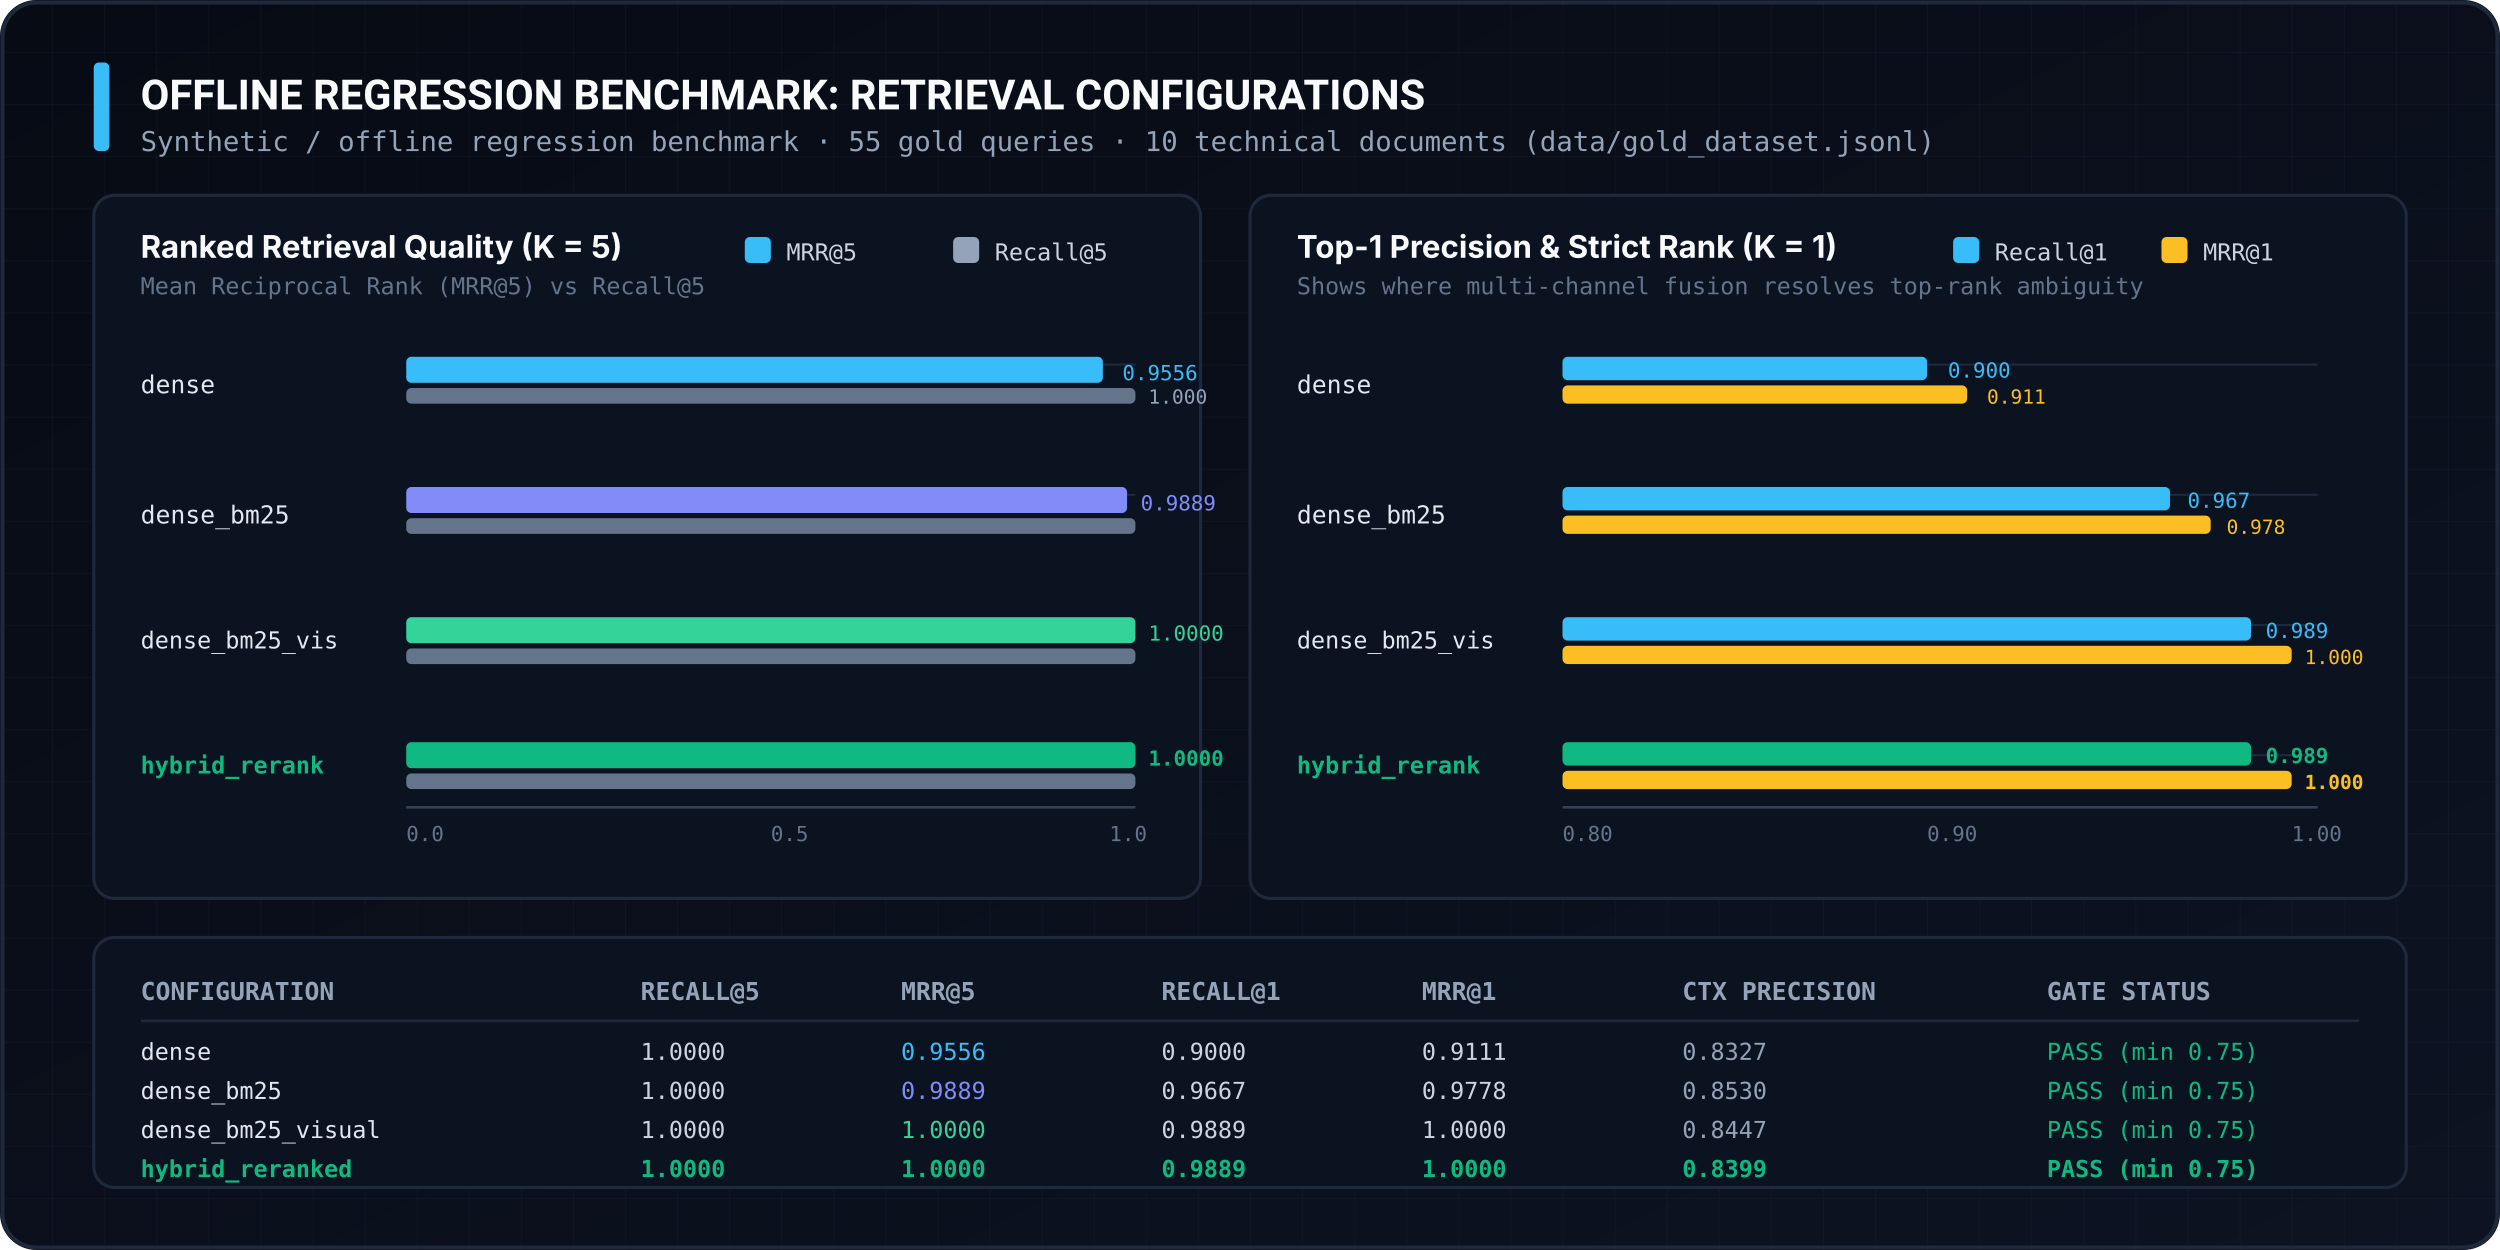
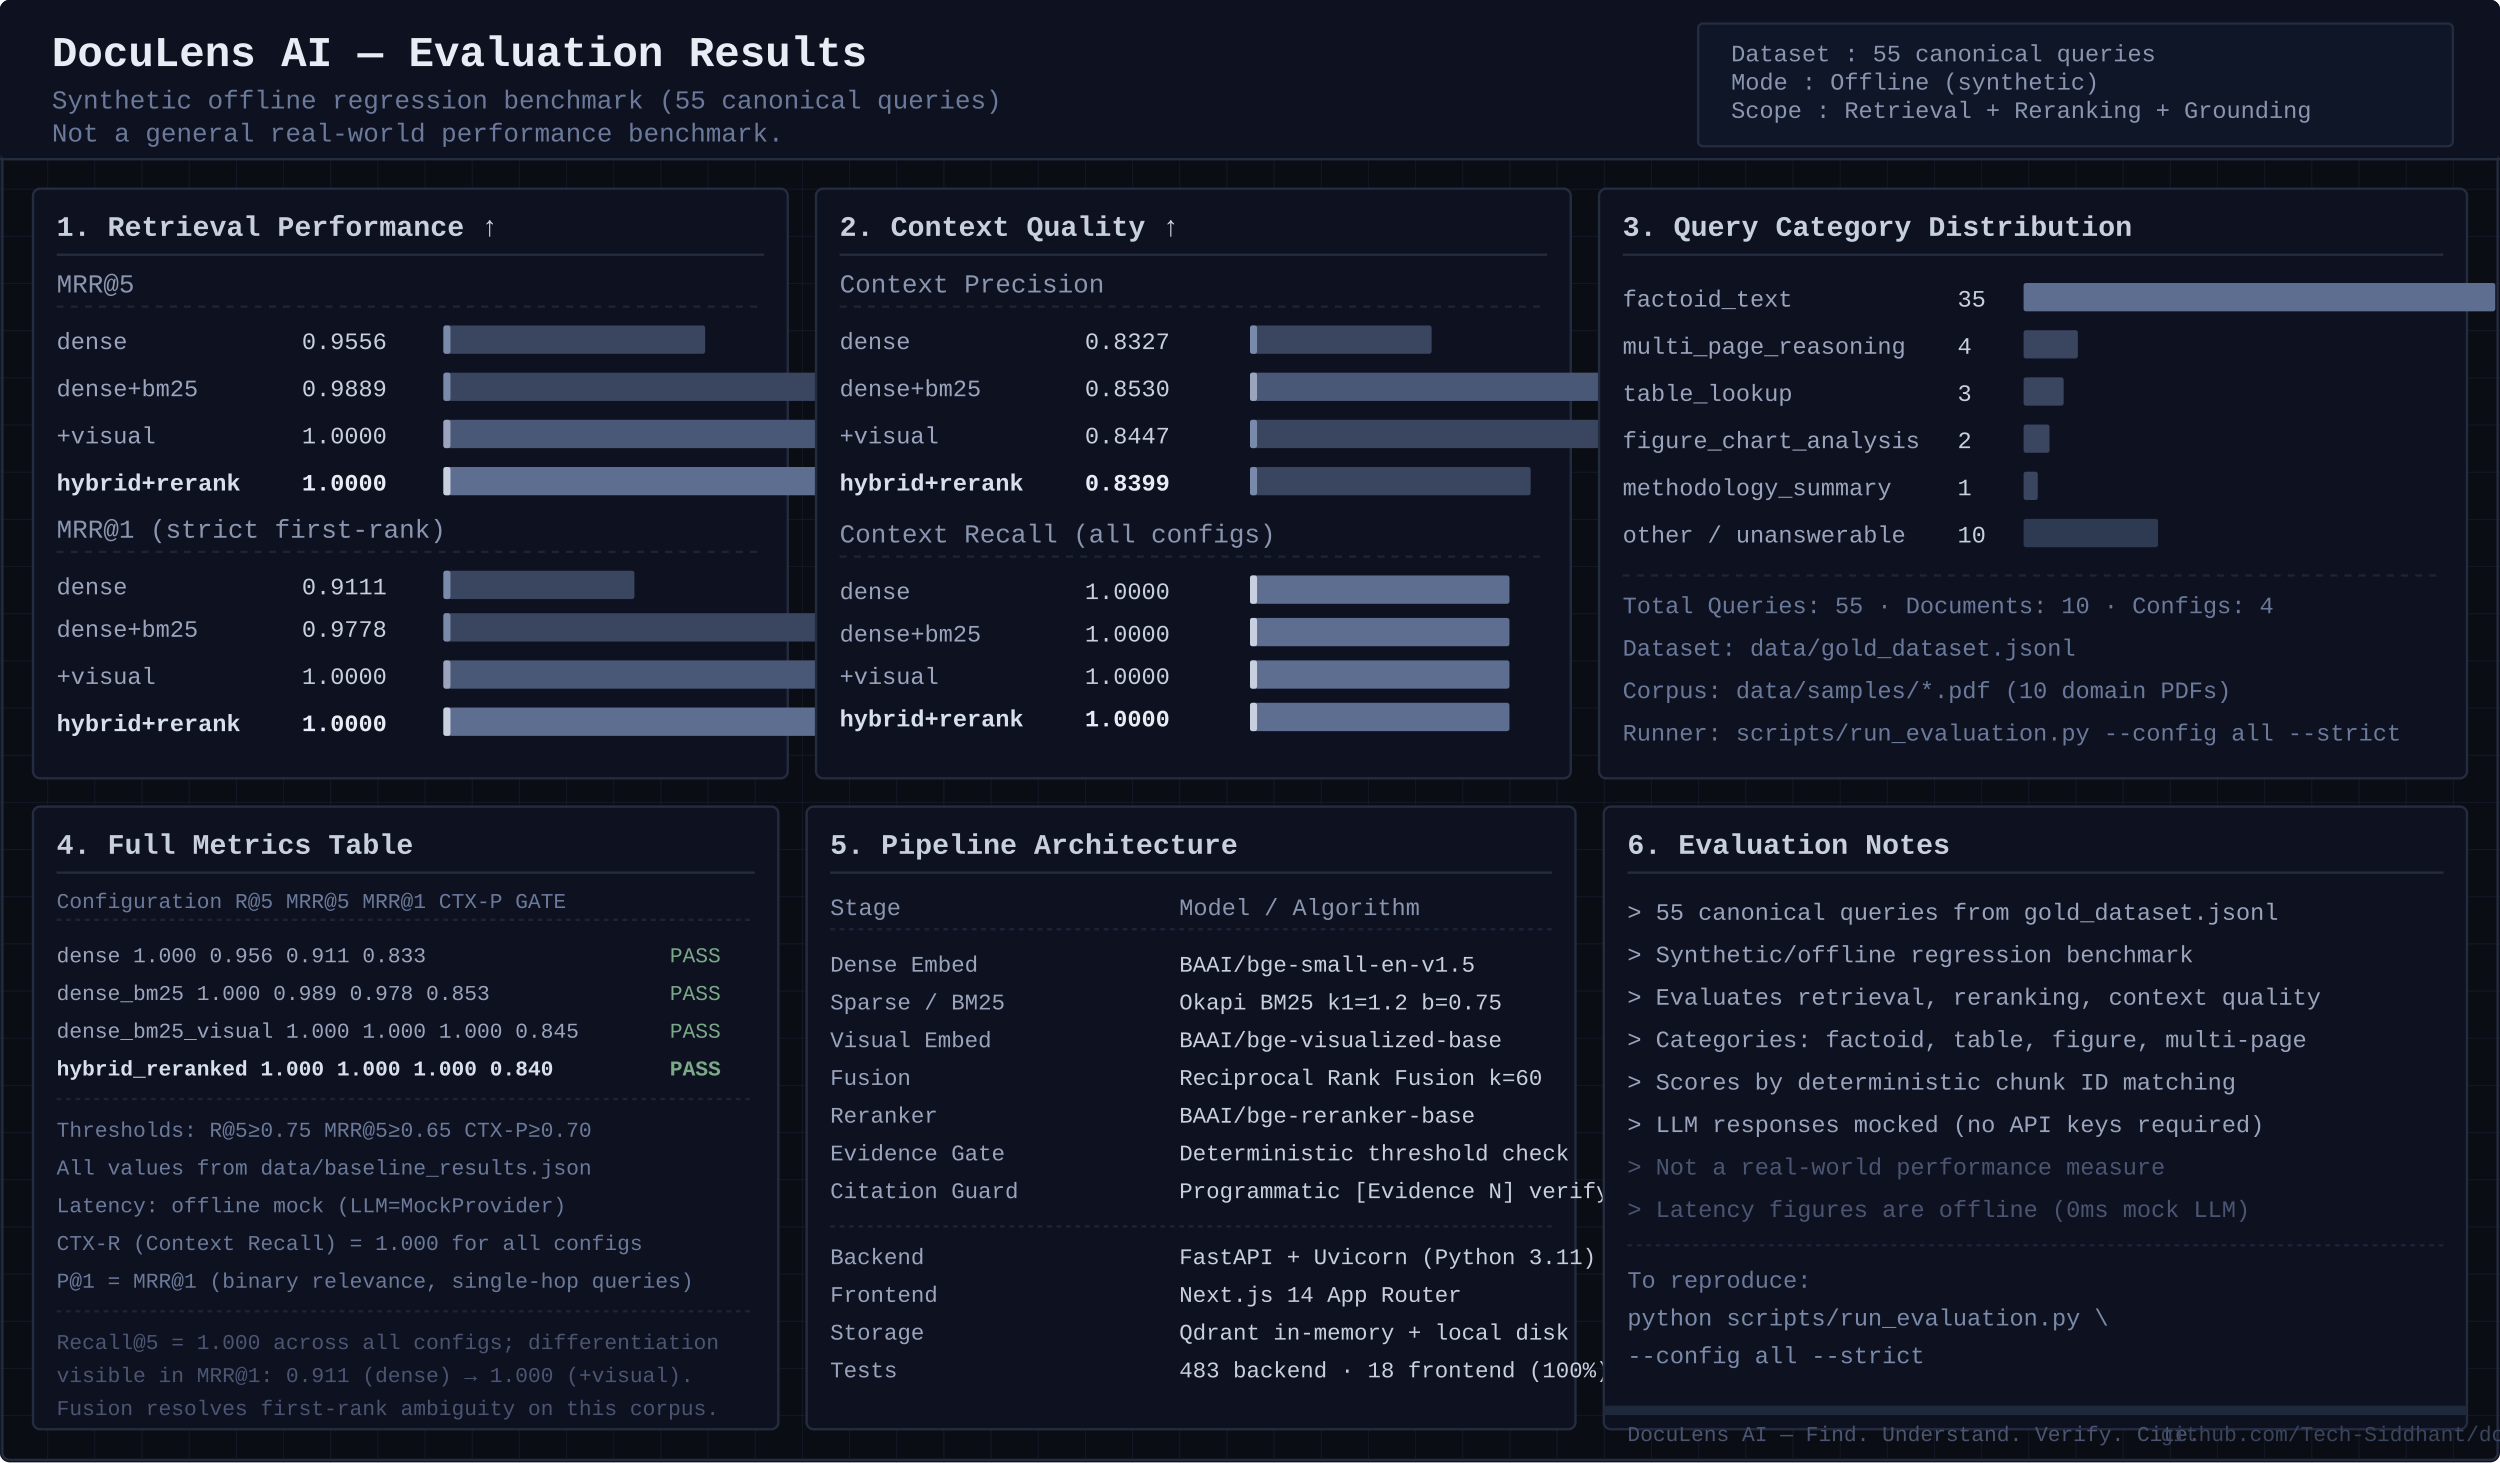
- <svg xmlns="http://www.w3.org/2000/svg" viewBox="0 0 960 480" width="100%" height="100%" fill="none">
+ <svg xmlns="http://www.w3.org/2000/svg" viewBox="0 0 1060 620" width="100%" height="100%" fill="none">
  <defs>
-     <linearGradient id="bg-bench" x1="0%" y1="0%" x2="100%" y2="100%">
-       <stop offset="0%" stop-color="#070B14" />
-       <stop offset="100%" stop-color="#0D1322" />
-     </linearGradient>
-     <pattern id="grid-bench" width="20" height="20" patternUnits="userSpaceOnUse">
-       <path d="M 20 0 L 0 0 0 20" fill="none" stroke="#1E293B" stroke-width="0.5" stroke-opacity="0.35" />
+     <pattern id="grd" width="20" height="20" patternUnits="userSpaceOnUse">
+       <path d="M 20 0 L 0 0 0 20" fill="none" stroke="#181F30" stroke-width="0.5" />
    </pattern>
  </defs>
-   <rect width="960" height="480" rx="14" fill="url(#bg-bench)" />
-   <rect width="960" height="480" rx="14" fill="url(#grid-bench)" />
-   <rect width="958" height="478" x="1" y="1" rx="13" fill="none" stroke="#1E293B" stroke-width="1.5" />
-   <g transform="translate(36, 24)">
-     <rect x="0" y="0" width="6" height="34" rx="2" fill="#38BDF8" />
-     <text x="18" y="18" font-family="-apple-system, BlinkMacSystemFont, 'Segoe UI', Roboto, sans-serif" font-size="16" font-weight="700" fill="#F8FAFC">OFFLINE REGRESSION BENCHMARK: RETRIEVAL CONFIGURATIONS</text>
-     <text x="18" y="34" font-family="'JetBrains Mono', monospace" font-size="10.5" fill="#94A3B8">Synthetic / offline regression benchmark · 55 gold queries · 10 technical documents (data/gold_dataset.jsonl)</text>
-   </g>
-   <g transform="translate(36, 75)">
-     <rect width="425" height="270" rx="8" fill="#0B1220" stroke="#1E293B" stroke-width="1.2" />
-     <text x="18" y="24" font-family="-apple-system, sans-serif" font-size="12" font-weight="700" fill="#F8FAFC">Ranked Retrieval Quality (K = 5)</text>
-     <text x="18" y="38" font-family="'JetBrains Mono', monospace" font-size="9" fill="#64748B">Mean Reciprocal Rank (MRR@5) vs Recall@5</text>
-     <rect x="250" y="16" width="10" height="10" rx="2" fill="#38BDF8" />
-     <text x="266" y="25" font-family="'JetBrains Mono', monospace" font-size="9" fill="#CBD5E1">MRR@5</text>
-     <rect x="330" y="16" width="10" height="10" rx="2" fill="#94A3B8" />
-     <text x="346" y="25" font-family="'JetBrains Mono', monospace" font-size="9" fill="#CBD5E1">Recall@5</text>
-     <line x1="120" y1="65" x2="400" y2="65" stroke="#1E293B" stroke-width="0.8" />
-     <line x1="120" y1="115" x2="400" y2="115" stroke="#1E293B" stroke-width="0.8" />
-     <line x1="120" y1="165" x2="400" y2="165" stroke="#1E293B" stroke-width="0.8" />
-     <line x1="120" y1="215" x2="400" y2="215" stroke="#1E293B" stroke-width="0.8" />
-     <text x="120" y="248" font-family="'JetBrains Mono', monospace" font-size="8" fill="#64748B">0.0</text>
-     <text x="260" y="248" font-family="'JetBrains Mono', monospace" font-size="8" fill="#64748B">0.5</text>
-     <text x="390" y="248" font-family="'JetBrains Mono', monospace" font-size="8" fill="#64748B">1.0</text>
-     <line x1="120" y1="235" x2="400" y2="235" stroke="#334155" stroke-width="1" />
-     <text x="18" y="76" font-family="'JetBrains Mono', monospace" font-size="9.5" fill="#E2E8F0">dense</text>
-     <rect x="120" y="62" width="267.5" height="10" rx="2" fill="#38BDF8" />
-     <text x="395" y="71" font-family="'JetBrains Mono', monospace" font-size="8" fill="#38BDF8">0.9556</text>
-     <rect x="120" y="74" width="280" height="6" rx="2" fill="#64748B" />
-     <text x="405" y="80" font-family="'JetBrains Mono', monospace" font-size="7.5" fill="#94A3B8">1.000</text>
-     <text x="18" y="126" font-family="'JetBrains Mono', monospace" font-size="9.5" fill="#E2E8F0">dense_bm25</text>
-     <rect x="120" y="112" width="276.8" height="10" rx="2" fill="#818CF8" />
-     <text x="402" y="121" font-family="'JetBrains Mono', monospace" font-size="8" fill="#818CF8">0.9889</text>
-     <rect x="120" y="124" width="280" height="6" rx="2" fill="#64748B" />
-     <text x="18" y="174" font-family="'JetBrains Mono', monospace" font-size="9" fill="#E2E8F0">dense_bm25_vis</text>
-     <rect x="120" y="162" width="280" height="10" rx="2" fill="#34D399" />
-     <text x="405" y="171" font-family="'JetBrains Mono', monospace" font-size="8" fill="#34D399">1.0000</text>
-     <rect x="120" y="174" width="280" height="6" rx="2" fill="#64748B" />
-     <text x="18" y="222" font-family="'JetBrains Mono', monospace" font-size="9" font-weight="700" fill="#10B981">hybrid_rerank</text>
-     <rect x="120" y="210" width="280" height="10" rx="2" fill="#10B981" />
-     <text x="405" y="219" font-family="'JetBrains Mono', monospace" font-size="8" font-weight="700" fill="#10B981">1.0000</text>
-     <rect x="120" y="222" width="280" height="6" rx="2" fill="#64748B" />
-   </g>
-   <g transform="translate(480, 75)">
-     <rect width="444" height="270" rx="8" fill="#0B1220" stroke="#1E293B" stroke-width="1.2" />
-     <text x="18" y="24" font-family="-apple-system, sans-serif" font-size="12" font-weight="700" fill="#F8FAFC">Top-1 Precision &amp; Strict Rank (K = 1)</text>
-     <text x="18" y="38" font-family="'JetBrains Mono', monospace" font-size="9" fill="#64748B">Shows where multi-channel fusion resolves top-rank ambiguity</text>
-     <rect x="270" y="16" width="10" height="10" rx="2" fill="#38BDF8" />
-     <text x="286" y="25" font-family="'JetBrains Mono', monospace" font-size="9" fill="#CBD5E1">Recall@1</text>
-     <rect x="350" y="16" width="10" height="10" rx="2" fill="#FBBF24" />
-     <text x="366" y="25" font-family="'JetBrains Mono', monospace" font-size="9" fill="#CBD5E1">MRR@1</text>
-     <line x1="120" y1="65" x2="410" y2="65" stroke="#1E293B" stroke-width="0.8" />
-     <line x1="120" y1="115" x2="410" y2="115" stroke="#1E293B" stroke-width="0.8" />
-     <line x1="120" y1="165" x2="410" y2="165" stroke="#1E293B" stroke-width="0.8" />
-     <line x1="120" y1="215" x2="410" y2="215" stroke="#1E293B" stroke-width="0.8" />
-     <text x="120" y="248" font-family="'JetBrains Mono', monospace" font-size="8" fill="#64748B">0.80</text>
-     <text x="260" y="248" font-family="'JetBrains Mono', monospace" font-size="8" fill="#64748B">0.90</text>
-     <text x="400" y="248" font-family="'JetBrains Mono', monospace" font-size="8" fill="#64748B">1.00</text>
-     <line x1="120" y1="235" x2="410" y2="235" stroke="#334155" stroke-width="1" />
-     <text x="18" y="76" font-family="'JetBrains Mono', monospace" font-size="9.5" fill="#E2E8F0">dense</text>
-     <rect x="120" y="62" width="140" height="9" rx="2" fill="#38BDF8" />
-     <text x="268" y="70" font-family="'JetBrains Mono', monospace" font-size="8" fill="#38BDF8">0.900</text>
-     <rect x="120" y="73" width="155.4" height="7" rx="2" fill="#FBBF24" />
-     <text x="283" y="80" font-family="'JetBrains Mono', monospace" font-size="7.5" fill="#FBBF24">0.911</text>
-     <text x="18" y="126" font-family="'JetBrains Mono', monospace" font-size="9.5" fill="#E2E8F0">dense_bm25</text>
-     <rect x="120" y="112" width="233.3" height="9" rx="2" fill="#38BDF8" />
-     <text x="360" y="120" font-family="'JetBrains Mono', monospace" font-size="8" fill="#38BDF8">0.967</text>
-     <rect x="120" y="123" width="248.9" height="7" rx="2" fill="#FBBF24" />
-     <text x="375" y="130" font-family="'JetBrains Mono', monospace" font-size="7.5" fill="#FBBF24">0.978</text>
-     <text x="18" y="174" font-family="'JetBrains Mono', monospace" font-size="9" fill="#E2E8F0">dense_bm25_vis</text>
-     <rect x="120" y="162" width="264.4" height="9" rx="2" fill="#38BDF8" />
-     <text x="390" y="170" font-family="'JetBrains Mono', monospace" font-size="8" fill="#38BDF8">0.989</text>
-     <rect x="120" y="173" width="280" height="7" rx="2" fill="#FBBF24" />
-     <text x="405" y="180" font-family="'JetBrains Mono', monospace" font-size="7.5" fill="#FBBF24">1.000</text>
-     <text x="18" y="222" font-family="'JetBrains Mono', monospace" font-size="9" font-weight="700" fill="#10B981">hybrid_rerank</text>
-     <rect x="120" y="210" width="264.4" height="9" rx="2" fill="#10B981" />
-     <text x="390" y="218" font-family="'JetBrains Mono', monospace" font-size="8" font-weight="700" fill="#10B981">0.989</text>
-     <rect x="120" y="221" width="280" height="7" rx="2" fill="#FBBF24" />
-     <text x="405" y="228" font-family="'JetBrains Mono', monospace" font-size="7.5" font-weight="700" fill="#FBBF24">1.000</text>
-   </g>
-   <g transform="translate(36, 360)">
-     <rect width="888" height="96" rx="8" fill="#0B1220" stroke="#1E293B" stroke-width="1.2" />
-     <text x="18" y="24" font-family="'JetBrains Mono', monospace" font-size="9.5" font-weight="700" fill="#94A3B8">CONFIGURATION</text>
-     <text x="210" y="24" font-family="'JetBrains Mono', monospace" font-size="9.5" font-weight="700" fill="#94A3B8">RECALL@5</text>
-     <text x="310" y="24" font-family="'JetBrains Mono', monospace" font-size="9.5" font-weight="700" fill="#94A3B8">MRR@5</text>
-     <text x="410" y="24" font-family="'JetBrains Mono', monospace" font-size="9.5" font-weight="700" fill="#94A3B8">RECALL@1</text>
-     <text x="510" y="24" font-family="'JetBrains Mono', monospace" font-size="9.5" font-weight="700" fill="#94A3B8">MRR@1</text>
-     <text x="610" y="24" font-family="'JetBrains Mono', monospace" font-size="9.5" font-weight="700" fill="#94A3B8">CTX PRECISION</text>
-     <text x="750" y="24" font-family="'JetBrains Mono', monospace" font-size="9.5" font-weight="700" fill="#94A3B8">GATE STATUS</text>
-     <line x1="18" y1="32" x2="870" y2="32" stroke="#1E293B" stroke-width="1" />
-     <text x="18" y="47" font-family="'JetBrains Mono', monospace" font-size="9" fill="#E2E8F0">dense</text>
-     <text x="210" y="47" font-family="'JetBrains Mono', monospace" font-size="9" fill="#CBD5E1">1.0000</text>
-     <text x="310" y="47" font-family="'JetBrains Mono', monospace" font-size="9" fill="#38BDF8">0.9556</text>
-     <text x="410" y="47" font-family="'JetBrains Mono', monospace" font-size="9" fill="#CBD5E1">0.9000</text>
-     <text x="510" y="47" font-family="'JetBrains Mono', monospace" font-size="9" fill="#CBD5E1">0.9111</text>
-     <text x="610" y="47" font-family="'JetBrains Mono', monospace" font-size="9" fill="#94A3B8">0.8327</text>
-     <text x="750" y="47" font-family="'JetBrains Mono', monospace" font-size="9" fill="#10B981">PASS (min 0.75)</text>
-     <text x="18" y="62" font-family="'JetBrains Mono', monospace" font-size="9" fill="#E2E8F0">dense_bm25</text>
-     <text x="210" y="62" font-family="'JetBrains Mono', monospace" font-size="9" fill="#CBD5E1">1.0000</text>
-     <text x="310" y="62" font-family="'JetBrains Mono', monospace" font-size="9" fill="#818CF8">0.9889</text>
-     <text x="410" y="62" font-family="'JetBrains Mono', monospace" font-size="9" fill="#CBD5E1">0.9667</text>
-     <text x="510" y="62" font-family="'JetBrains Mono', monospace" font-size="9" fill="#CBD5E1">0.9778</text>
-     <text x="610" y="62" font-family="'JetBrains Mono', monospace" font-size="9" fill="#94A3B8">0.8530</text>
-     <text x="750" y="62" font-family="'JetBrains Mono', monospace" font-size="9" fill="#10B981">PASS (min 0.75)</text>
-     <text x="18" y="77" font-family="'JetBrains Mono', monospace" font-size="9" fill="#E2E8F0">dense_bm25_visual</text>
-     <text x="210" y="77" font-family="'JetBrains Mono', monospace" font-size="9" fill="#CBD5E1">1.0000</text>
-     <text x="310" y="77" font-family="'JetBrains Mono', monospace" font-size="9" fill="#34D399">1.0000</text>
-     <text x="410" y="77" font-family="'JetBrains Mono', monospace" font-size="9" fill="#CBD5E1">0.9889</text>
-     <text x="510" y="77" font-family="'JetBrains Mono', monospace" font-size="9" fill="#CBD5E1">1.0000</text>
-     <text x="610" y="77" font-family="'JetBrains Mono', monospace" font-size="9" fill="#94A3B8">0.8447</text>
-     <text x="750" y="77" font-family="'JetBrains Mono', monospace" font-size="9" fill="#10B981">PASS (min 0.75)</text>
-     <text x="18" y="92" font-family="'JetBrains Mono', monospace" font-size="9" font-weight="700" fill="#10B981">hybrid_reranked</text>
-     <text x="210" y="92" font-family="'JetBrains Mono', monospace" font-size="9" font-weight="700" fill="#10B981">1.0000</text>
-     <text x="310" y="92" font-family="'JetBrains Mono', monospace" font-size="9" font-weight="700" fill="#10B981">1.0000</text>
-     <text x="410" y="92" font-family="'JetBrains Mono', monospace" font-size="9" font-weight="700" fill="#10B981">0.9889</text>
-     <text x="510" y="92" font-family="'JetBrains Mono', monospace" font-size="9" font-weight="700" fill="#10B981">1.0000</text>
-     <text x="610" y="92" font-family="'JetBrains Mono', monospace" font-size="9" font-weight="700" fill="#10B981">0.8399</text>
-     <text x="750" y="92" font-family="'JetBrains Mono', monospace" font-size="9" font-weight="700" fill="#10B981">PASS (min 0.75)</text>
-   </g>
+   <rect width="1060" height="620" rx="4" fill="#0A0D14" />
+   <rect width="1060" height="620" rx="4" fill="url(#grd)" />
+   <rect width="1058" height="618" x="1" y="1" rx="3" fill="none" stroke="#242C40" stroke-width="1" />
+   <rect x="0" y="0" width="1060" height="68" rx="4" fill="#0D1120" />
+   <rect x="0" y="67" width="1060" height="1" fill="#242C40" />
+   <text x="22" y="28" font-family="'Courier New', Courier, monospace" font-size="18" font-weight="700" fill="#E8ECF4">DocuLens AI — Evaluation Results</text>
+   <text x="22" y="46" font-family="'Courier New', Courier, monospace" font-size="11" fill="#6B7A9A">Synthetic offline regression benchmark (55 canonical queries)</text>
+   <text x="22" y="60" font-family="'Courier New', Courier, monospace" font-size="11" fill="#6B7A9A">Not a general real-world performance benchmark.</text>
+   <rect x="720" y="10" width="320" height="52" rx="2" fill="#0F1628" stroke="#242C40" stroke-width="1" />
+   <text x="734" y="26" font-family="'Courier New', Courier, monospace" font-size="10" fill="#8A96B0">Dataset :  55 canonical queries</text>
+   <text x="734" y="38" font-family="'Courier New', Courier, monospace" font-size="10" fill="#8A96B0">Mode    :  Offline (synthetic)</text>
+   <text x="734" y="50" font-family="'Courier New', Courier, monospace" font-size="10" fill="#8A96B0">Scope   :  Retrieval + Reranking + Grounding</text>
+   <rect x="14" y="80" width="320" height="250" rx="3" fill="#0D1120" stroke="#242C40" stroke-width="1" />
+   <text x="24" y="100" font-family="'Courier New', Courier, monospace" font-size="12" font-weight="700" fill="#C8D0E0">1. Retrieval Performance ↑</text>
+   <line x1="24" y1="108" x2="324" y2="108" stroke="#242C40" stroke-width="1" />
+   <text x="24" y="124" font-family="'Courier New', Courier, monospace" font-size="11" fill="#8A96B0">MRR@5</text>
+   <line x1="24" y1="130" x2="324" y2="130" stroke="#1C2438" stroke-width="1" stroke-dasharray="3,3" />
+   <text x="24" y="148" font-family="'Courier New', Courier, monospace" font-size="10" fill="#9AA4BC">dense</text>
+   <text x="128" y="148" font-family="'Courier New', Courier, monospace" font-size="10" fill="#C8D0E0">0.9556</text>
+   <rect x="188" y="138" width="111" height="12" rx="1" fill="#3A4560" />
+   <rect x="188" y="138" width="3" height="12" rx="1" fill="#7A8AAA" />
+   <text x="24" y="168" font-family="'Courier New', Courier, monospace" font-size="10" fill="#9AA4BC">dense+bm25</text>
+   <text x="128" y="168" font-family="'Courier New', Courier, monospace" font-size="10" fill="#C8D0E0">0.9889</text>
+   <rect x="188" y="158" width="178" height="12" rx="1" fill="#3A4560" />
+   <rect x="188" y="158" width="3" height="12" rx="1" fill="#7A8AAA" />
+   <text x="24" y="188" font-family="'Courier New', Courier, monospace" font-size="10" fill="#9AA4BC">+visual</text>
+   <text x="128" y="188" font-family="'Courier New', Courier, monospace" font-size="10" fill="#C8D0E0">1.0000</text>
+   <rect x="188" y="178" width="200" height="12" rx="1" fill="#4A5878" />
+   <rect x="188" y="178" width="3" height="12" rx="1" fill="#9AA4BC" />
+   <text x="24" y="208" font-family="'Courier New', Courier, monospace" font-size="10" font-weight="700" fill="#D8E0F0">hybrid+rerank</text>
+   <text x="128" y="208" font-family="'Courier New', Courier, monospace" font-size="10" font-weight="700" fill="#E8ECF4">1.0000</text>
+   <rect x="188" y="198" width="200" height="12" rx="1" fill="#5E6E90" />
+   <rect x="188" y="198" width="3" height="12" rx="1" fill="#C8D0E0" />
+   <text x="24" y="228" font-family="'Courier New', Courier, monospace" font-size="11" fill="#8A96B0">MRR@1 (strict first-rank)</text>
+   <line x1="24" y1="234" x2="324" y2="234" stroke="#1C2438" stroke-width="1" stroke-dasharray="3,3" />
+   <text x="24" y="252" font-family="'Courier New', Courier, monospace" font-size="10" fill="#9AA4BC">dense</text>
+   <text x="128" y="252" font-family="'Courier New', Courier, monospace" font-size="10" fill="#C8D0E0">0.9111</text>
+   <rect x="188" y="242" width="81" height="12" rx="1" fill="#3A4560" />
+   <rect x="188" y="242" width="3" height="12" rx="1" fill="#7A8AAA" />
+   <text x="24" y="270" font-family="'Courier New', Courier, monospace" font-size="10" fill="#9AA4BC">dense+bm25</text>
+   <text x="128" y="270" font-family="'Courier New', Courier, monospace" font-size="10" fill="#C8D0E0">0.9778</text>
+   <rect x="188" y="260" width="170" height="12" rx="1" fill="#3A4560" />
+   <rect x="188" y="260" width="3" height="12" rx="1" fill="#7A8AAA" />
+   <text x="24" y="290" font-family="'Courier New', Courier, monospace" font-size="10" fill="#9AA4BC">+visual</text>
+   <text x="128" y="290" font-family="'Courier New', Courier, monospace" font-size="10" fill="#C8D0E0">1.0000</text>
+   <rect x="188" y="280" width="200" height="12" rx="1" fill="#4A5878" />
+   <rect x="188" y="280" width="3" height="12" rx="1" fill="#9AA4BC" />
+   <text x="24" y="310" font-family="'Courier New', Courier, monospace" font-size="10" font-weight="700" fill="#D8E0F0">hybrid+rerank</text>
+   <text x="128" y="310" font-family="'Courier New', Courier, monospace" font-size="10" font-weight="700" fill="#E8ECF4">1.0000</text>
+   <rect x="188" y="300" width="200" height="12" rx="1" fill="#5E6E90" />
+   <rect x="188" y="300" width="3" height="12" rx="1" fill="#C8D0E0" />
+   <rect x="346" y="80" width="320" height="250" rx="3" fill="#0D1120" stroke="#242C40" stroke-width="1" />
+   <text x="356" y="100" font-family="'Courier New', Courier, monospace" font-size="12" font-weight="700" fill="#C8D0E0">2. Context Quality ↑</text>
+   <line x1="356" y1="108" x2="656" y2="108" stroke="#242C40" stroke-width="1" />
+   <text x="356" y="124" font-family="'Courier New', Courier, monospace" font-size="11" fill="#8A96B0">Context Precision</text>
+   <line x1="356" y1="130" x2="656" y2="130" stroke="#1C2438" stroke-width="1" stroke-dasharray="3,3" />
+   <text x="356" y="148" font-family="'Courier New', Courier, monospace" font-size="10" fill="#9AA4BC">dense</text>
+   <text x="460" y="148" font-family="'Courier New', Courier, monospace" font-size="10" fill="#C8D0E0">0.8327</text>
+   <rect x="530" y="138" width="77" height="12" rx="1" fill="#3A4560" />
+   <rect x="530" y="138" width="3" height="12" rx="1" fill="#7A8AAA" />
+   <text x="356" y="168" font-family="'Courier New', Courier, monospace" font-size="10" fill="#9AA4BC">dense+bm25</text>
+   <text x="460" y="168" font-family="'Courier New', Courier, monospace" font-size="10" fill="#C8D0E0">0.8530</text>
+   <rect x="530" y="158" width="198" height="12" rx="1" fill="#4A5878" />
+   <rect x="530" y="158" width="3" height="12" rx="1" fill="#9AA4BC" />
+   <text x="356" y="188" font-family="'Courier New', Courier, monospace" font-size="10" fill="#9AA4BC">+visual</text>
+   <text x="460" y="188" font-family="'Courier New', Courier, monospace" font-size="10" fill="#C8D0E0">0.8447</text>
+   <rect x="530" y="178" width="148" height="12" rx="1" fill="#3A4560" />
+   <rect x="530" y="178" width="3" height="12" rx="1" fill="#7A8AAA" />
+   <text x="356" y="208" font-family="'Courier New', Courier, monospace" font-size="10" font-weight="700" fill="#D8E0F0">hybrid+rerank</text>
+   <text x="460" y="208" font-family="'Courier New', Courier, monospace" font-size="10" font-weight="700" fill="#E8ECF4">0.8399</text>
+   <rect x="530" y="198" width="119" height="12" rx="1" fill="#3A4560" />
+   <rect x="530" y="198" width="3" height="12" rx="1" fill="#7A8AAA" />
+   <text x="356" y="230" font-family="'Courier New', Courier, monospace" font-size="11" fill="#8A96B0">Context Recall (all configs)</text>
+   <line x1="356" y1="236" x2="656" y2="236" stroke="#1C2438" stroke-width="1" stroke-dasharray="3,3" />
+   <text x="356" y="254" font-family="'Courier New', Courier, monospace" font-size="10" fill="#9AA4BC">dense</text>
+   <text x="460" y="254" font-family="'Courier New', Courier, monospace" font-size="10" fill="#C8D0E0">1.0000</text>
+   <rect x="530" y="244" width="110" height="12" rx="1" fill="#5E6E90" />
+   <rect x="530" y="244" width="3" height="12" rx="1" fill="#C8D0E0" />
+   <text x="356" y="272" font-family="'Courier New', Courier, monospace" font-size="10" fill="#9AA4BC">dense+bm25</text>
+   <text x="460" y="272" font-family="'Courier New', Courier, monospace" font-size="10" fill="#C8D0E0">1.0000</text>
+   <rect x="530" y="262" width="110" height="12" rx="1" fill="#5E6E90" />
+   <rect x="530" y="262" width="3" height="12" rx="1" fill="#C8D0E0" />
+   <text x="356" y="290" font-family="'Courier New', Courier, monospace" font-size="10" fill="#9AA4BC">+visual</text>
+   <text x="460" y="290" font-family="'Courier New', Courier, monospace" font-size="10" fill="#C8D0E0">1.0000</text>
+   <rect x="530" y="280" width="110" height="12" rx="1" fill="#5E6E90" />
+   <rect x="530" y="280" width="3" height="12" rx="1" fill="#C8D0E0" />
+   <text x="356" y="308" font-family="'Courier New', Courier, monospace" font-size="10" font-weight="700" fill="#D8E0F0">hybrid+rerank</text>
+   <text x="460" y="308" font-family="'Courier New', Courier, monospace" font-size="10" font-weight="700" fill="#E8ECF4">1.0000</text>
+   <rect x="530" y="298" width="110" height="12" rx="1" fill="#5E6E90" />
+   <rect x="530" y="298" width="3" height="12" rx="1" fill="#C8D0E0" />
+   <rect x="678" y="80" width="368" height="250" rx="3" fill="#0D1120" stroke="#242C40" stroke-width="1" />
+   <text x="688" y="100" font-family="'Courier New', Courier, monospace" font-size="12" font-weight="700" fill="#C8D0E0">3. Query Category Distribution</text>
+   <line x1="688" y1="108" x2="1036" y2="108" stroke="#242C40" stroke-width="1" />
+   <text x="688" y="130" font-family="'Courier New', Courier, monospace" font-size="10" fill="#9AA4BC">factoid_text</text>
+   <text x="830" y="130" font-family="'Courier New', Courier, monospace" font-size="10" fill="#C8D0E0">35</text>
+   <rect x="858" y="120" width="200" height="12" rx="1" fill="#5E6E90" />
+   <text x="688" y="150" font-family="'Courier New', Courier, monospace" font-size="10" fill="#9AA4BC">multi_page_reasoning</text>
+   <text x="830" y="150" font-family="'Courier New', Courier, monospace" font-size="10" fill="#C8D0E0">4</text>
+   <rect x="858" y="140" width="23" height="12" rx="1" fill="#3A4560" />
+   <text x="688" y="170" font-family="'Courier New', Courier, monospace" font-size="10" fill="#9AA4BC">table_lookup</text>
+   <text x="830" y="170" font-family="'Courier New', Courier, monospace" font-size="10" fill="#C8D0E0">3</text>
+   <rect x="858" y="160" width="17" height="12" rx="1" fill="#3A4560" />
+   <text x="688" y="190" font-family="'Courier New', Courier, monospace" font-size="10" fill="#9AA4BC">figure_chart_analysis</text>
+   <text x="830" y="190" font-family="'Courier New', Courier, monospace" font-size="10" fill="#C8D0E0">2</text>
+   <rect x="858" y="180" width="11" height="12" rx="1" fill="#3A4560" />
+   <text x="688" y="210" font-family="'Courier New', Courier, monospace" font-size="10" fill="#9AA4BC">methodology_summary</text>
+   <text x="830" y="210" font-family="'Courier New', Courier, monospace" font-size="10" fill="#C8D0E0">1</text>
+   <rect x="858" y="200" width="6" height="12" rx="1" fill="#3A4560" />
+   <text x="688" y="230" font-family="'Courier New', Courier, monospace" font-size="10" fill="#9AA4BC">other / unanswerable</text>
+   <text x="830" y="230" font-family="'Courier New', Courier, monospace" font-size="10" fill="#C8D0E0">10</text>
+   <rect x="858" y="220" width="57" height="12" rx="1" fill="#2E3A52" />
+   <line x1="688" y1="244" x2="1036" y2="244" stroke="#1C2438" stroke-width="1" stroke-dasharray="3,3" />
+   <text x="688" y="260" font-family="'Courier New', Courier, monospace" font-size="10" fill="#6B7A9A">Total Queries: 55   ·   Documents: 10   ·   Configs: 4</text>
+   <text x="688" y="278" font-family="'Courier New', Courier, monospace" font-size="10" fill="#6B7A9A">Dataset: data/gold_dataset.jsonl</text>
+   <text x="688" y="296" font-family="'Courier New', Courier, monospace" font-size="10" fill="#6B7A9A">Corpus:  data/samples/*.pdf (10 domain PDFs)</text>
+   <text x="688" y="314" font-family="'Courier New', Courier, monospace" font-size="10" fill="#6B7A9A">Runner:  scripts/run_evaluation.py --config all --strict</text>
+   <rect x="14" y="342" width="316" height="264" rx="3" fill="#0D1120" stroke="#242C40" stroke-width="1" />
+   <text x="24" y="362" font-family="'Courier New', Courier, monospace" font-size="12" font-weight="700" fill="#C8D0E0">4. Full Metrics Table</text>
+   <line x1="24" y1="370" x2="320" y2="370" stroke="#242C40" stroke-width="1" />
+   <text x="24" y="385" font-family="'Courier New', Courier, monospace" font-size="9" fill="#6B7A9A">Configuration      R@5    MRR@5  MRR@1  CTX-P  GATE</text>
+   <line x1="24" y1="390" x2="320" y2="390" stroke="#1C2438" stroke-width="1" stroke-dasharray="2,2" />
+   <text x="24" y="408" font-family="'Courier New', Courier, monospace" font-size="9" fill="#9AA4BC">dense              1.000  0.956  0.911  0.833  </text>
+   <text x="284" y="408" font-family="'Courier New', Courier, monospace" font-size="9" fill="#7AAA88">PASS</text>
+   <text x="24" y="424" font-family="'Courier New', Courier, monospace" font-size="9" fill="#9AA4BC">dense_bm25         1.000  0.989  0.978  0.853  </text>
+   <text x="284" y="424" font-family="'Courier New', Courier, monospace" font-size="9" fill="#7AAA88">PASS</text>
+   <text x="24" y="440" font-family="'Courier New', Courier, monospace" font-size="9" fill="#9AA4BC">dense_bm25_visual  1.000  1.000  1.000  0.845  </text>
+   <text x="284" y="440" font-family="'Courier New', Courier, monospace" font-size="9" fill="#7AAA88">PASS</text>
+   <text x="24" y="456" font-family="'Courier New', Courier, monospace" font-size="9" font-weight="700" fill="#D8E0F0">hybrid_reranked    1.000  1.000  1.000  0.840  </text>
+   <text x="284" y="456" font-family="'Courier New', Courier, monospace" font-size="9" font-weight="700" fill="#7AAA88">PASS</text>
+   <line x1="24" y1="466" x2="320" y2="466" stroke="#1C2438" stroke-width="1" stroke-dasharray="2,2" />
+   <text x="24" y="482" font-family="'Courier New', Courier, monospace" font-size="9" fill="#6B7A9A">Thresholds: R@5≥0.75  MRR@5≥0.65  CTX-P≥0.70</text>
+   <text x="24" y="498" font-family="'Courier New', Courier, monospace" font-size="9" fill="#6B7A9A">All values from data/baseline_results.json</text>
+   <text x="24" y="514" font-family="'Courier New', Courier, monospace" font-size="9" fill="#6B7A9A">Latency: offline mock (LLM=MockProvider)</text>
+   <text x="24" y="530" font-family="'Courier New', Courier, monospace" font-size="9" fill="#6B7A9A">CTX-R (Context Recall) = 1.000 for all configs</text>
+   <text x="24" y="546" font-family="'Courier New', Courier, monospace" font-size="9" fill="#6B7A9A">P@1 = MRR@1 (binary relevance, single-hop queries)</text>
+   <line x1="24" y1="556" x2="320" y2="556" stroke="#1C2438" stroke-width="1" stroke-dasharray="2,2" />
+   <text x="24" y="572" font-family="'Courier New', Courier, monospace" font-size="9" fill="#4B5572">Recall@5 = 1.000 across all configs; differentiation</text>
+   <text x="24" y="586" font-family="'Courier New', Courier, monospace" font-size="9" fill="#4B5572">visible in MRR@1: 0.911 (dense) → 1.000 (+visual).</text>
+   <text x="24" y="600" font-family="'Courier New', Courier, monospace" font-size="9" fill="#4B5572">Fusion resolves first-rank ambiguity on this corpus.</text>
+   <rect x="342" y="342" width="326" height="264" rx="3" fill="#0D1120" stroke="#242C40" stroke-width="1" />
+   <text x="352" y="362" font-family="'Courier New', Courier, monospace" font-size="12" font-weight="700" fill="#C8D0E0">5. Pipeline Architecture</text>
+   <line x1="352" y1="370" x2="658" y2="370" stroke="#242C40" stroke-width="1" />
+   <text x="352" y="388" font-family="'Courier New', Courier, monospace" font-size="10" fill="#8A96B0">Stage</text>
+   <text x="500" y="388" font-family="'Courier New', Courier, monospace" font-size="10" fill="#8A96B0">Model / Algorithm</text>
+   <line x1="352" y1="394" x2="658" y2="394" stroke="#1C2438" stroke-width="1" stroke-dasharray="2,2" />
+   <text x="352" y="412" font-family="'Courier New', Courier, monospace" font-size="9.5" fill="#9AA4BC">Dense Embed</text>
+   <text x="500" y="412" font-family="'Courier New', Courier, monospace" font-size="9.5" fill="#C8D0E0">BAAI/bge-small-en-v1.5</text>
+   <text x="352" y="428" font-family="'Courier New', Courier, monospace" font-size="9.5" fill="#9AA4BC">Sparse / BM25</text>
+   <text x="500" y="428" font-family="'Courier New', Courier, monospace" font-size="9.5" fill="#C8D0E0">Okapi BM25 k1=1.2 b=0.75</text>
+   <text x="352" y="444" font-family="'Courier New', Courier, monospace" font-size="9.5" fill="#9AA4BC">Visual Embed</text>
+   <text x="500" y="444" font-family="'Courier New', Courier, monospace" font-size="9.5" fill="#C8D0E0">BAAI/bge-visualized-base</text>
+   <text x="352" y="460" font-family="'Courier New', Courier, monospace" font-size="9.5" fill="#9AA4BC">Fusion</text>
+   <text x="500" y="460" font-family="'Courier New', Courier, monospace" font-size="9.5" fill="#C8D0E0">Reciprocal Rank Fusion k=60</text>
+   <text x="352" y="476" font-family="'Courier New', Courier, monospace" font-size="9.5" fill="#9AA4BC">Reranker</text>
+   <text x="500" y="476" font-family="'Courier New', Courier, monospace" font-size="9.5" fill="#C8D0E0">BAAI/bge-reranker-base</text>
+   <text x="352" y="492" font-family="'Courier New', Courier, monospace" font-size="9.5" fill="#9AA4BC">Evidence Gate</text>
+   <text x="500" y="492" font-family="'Courier New', Courier, monospace" font-size="9.5" fill="#C8D0E0">Deterministic threshold check</text>
+   <text x="352" y="508" font-family="'Courier New', Courier, monospace" font-size="9.5" fill="#9AA4BC">Citation Guard</text>
+   <text x="500" y="508" font-family="'Courier New', Courier, monospace" font-size="9.5" fill="#C8D0E0">Programmatic [Evidence N] verify</text>
+   <line x1="352" y1="520" x2="658" y2="520" stroke="#1C2438" stroke-width="1" stroke-dasharray="2,2" />
+   <text x="352" y="536" font-family="'Courier New', Courier, monospace" font-size="9.5" fill="#9AA4BC">Backend</text>
+   <text x="500" y="536" font-family="'Courier New', Courier, monospace" font-size="9.5" fill="#C8D0E0">FastAPI + Uvicorn (Python 3.11)</text>
+   <text x="352" y="552" font-family="'Courier New', Courier, monospace" font-size="9.5" fill="#9AA4BC">Frontend</text>
+   <text x="500" y="552" font-family="'Courier New', Courier, monospace" font-size="9.5" fill="#C8D0E0">Next.js 14 App Router</text>
+   <text x="352" y="568" font-family="'Courier New', Courier, monospace" font-size="9.5" fill="#9AA4BC">Storage</text>
+   <text x="500" y="568" font-family="'Courier New', Courier, monospace" font-size="9.5" fill="#C8D0E0">Qdrant in-memory + local disk</text>
+   <text x="352" y="584" font-family="'Courier New', Courier, monospace" font-size="9.5" fill="#9AA4BC">Tests</text>
+   <text x="500" y="584" font-family="'Courier New', Courier, monospace" font-size="9.5" fill="#C8D0E0">483 backend · 18 frontend (100%)</text>
+   <rect x="680" y="342" width="366" height="264" rx="3" fill="#0D1120" stroke="#242C40" stroke-width="1" />
+   <text x="690" y="362" font-family="'Courier New', Courier, monospace" font-size="12" font-weight="700" fill="#C8D0E0">6. Evaluation Notes</text>
+   <line x1="690" y1="370" x2="1036" y2="370" stroke="#242C40" stroke-width="1" />
+   <text x="690" y="390" font-family="'Courier New', Courier, monospace" font-size="10" fill="#9AA4BC">&gt; 55 canonical queries from gold_dataset.jsonl</text>
+   <text x="690" y="408" font-family="'Courier New', Courier, monospace" font-size="10" fill="#9AA4BC">&gt; Synthetic/offline regression benchmark</text>
+   <text x="690" y="426" font-family="'Courier New', Courier, monospace" font-size="10" fill="#9AA4BC">&gt; Evaluates retrieval, reranking, context quality</text>
+   <text x="690" y="444" font-family="'Courier New', Courier, monospace" font-size="10" fill="#9AA4BC">&gt; Categories: factoid, table, figure, multi-page</text>
+   <text x="690" y="462" font-family="'Courier New', Courier, monospace" font-size="10" fill="#9AA4BC">&gt; Scores by deterministic chunk ID matching</text>
+   <text x="690" y="480" font-family="'Courier New', Courier, monospace" font-size="10" fill="#9AA4BC">&gt; LLM responses mocked (no API keys required)</text>
+   <text x="690" y="498" font-family="'Courier New', Courier, monospace" font-size="10" fill="#4B5572">&gt; Not a real-world performance measure</text>
+   <text x="690" y="516" font-family="'Courier New', Courier, monospace" font-size="10" fill="#4B5572">&gt; Latency figures are offline (0ms mock LLM)</text>
+   <line x1="690" y1="528" x2="1036" y2="528" stroke="#1C2438" stroke-width="1" stroke-dasharray="2,2" />
+   <text x="690" y="546" font-family="'Courier New', Courier, monospace" font-size="10" fill="#6B7A9A">To reproduce:</text>
+   <text x="690" y="562" font-family="'Courier New', Courier, monospace" font-size="10" fill="#7A8AAA">  python scripts/run_evaluation.py \</text>
+   <text x="690" y="578" font-family="'Courier New', Courier, monospace" font-size="10" fill="#7A8AAA">    --config all --strict</text>
+   <rect x="680" y="596" width="366" height="4" rx="1" fill="#1E293B" />
+   <text x="690" y="611" font-family="'Courier New', Courier, monospace" font-size="9" fill="#4B5572">DocuLens AI — Find. Understand. Verify. Cite.</text>
+   <text x="916" y="611" font-family="'Courier New', Courier, monospace" font-size="9" fill="#3A4560">github.com/Tech-Siddhant/doculens-ai</text>
</svg>
